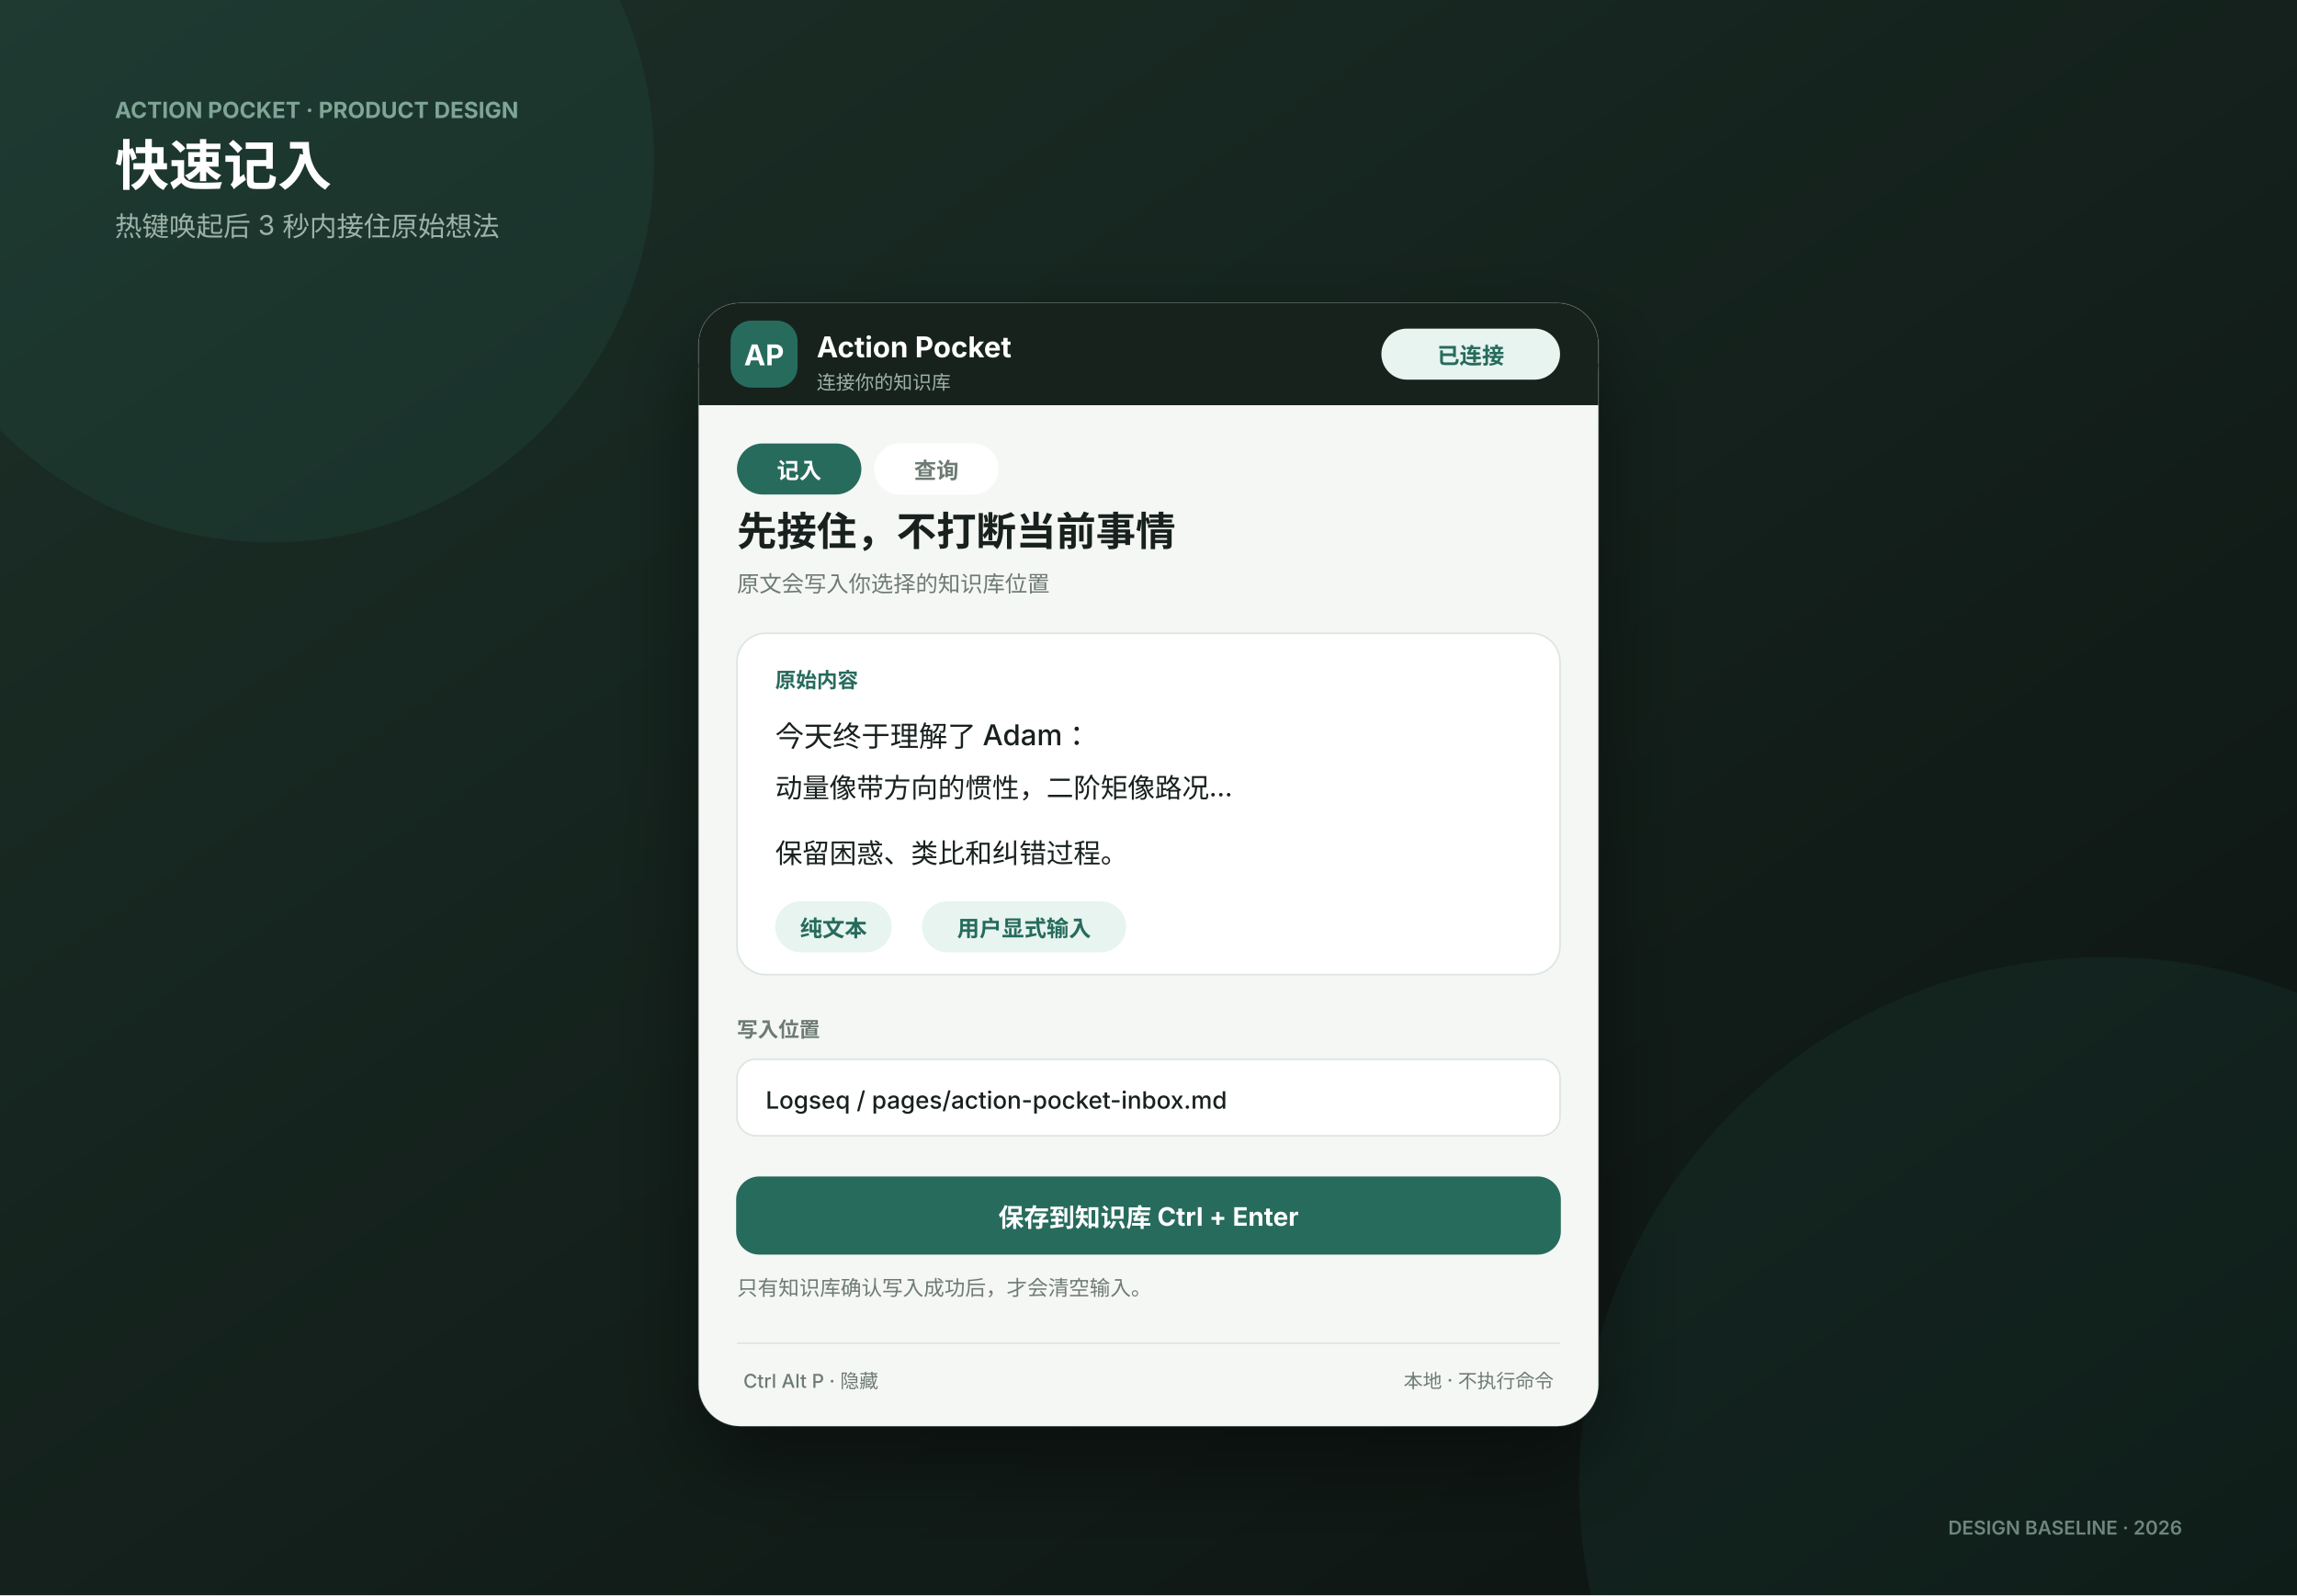
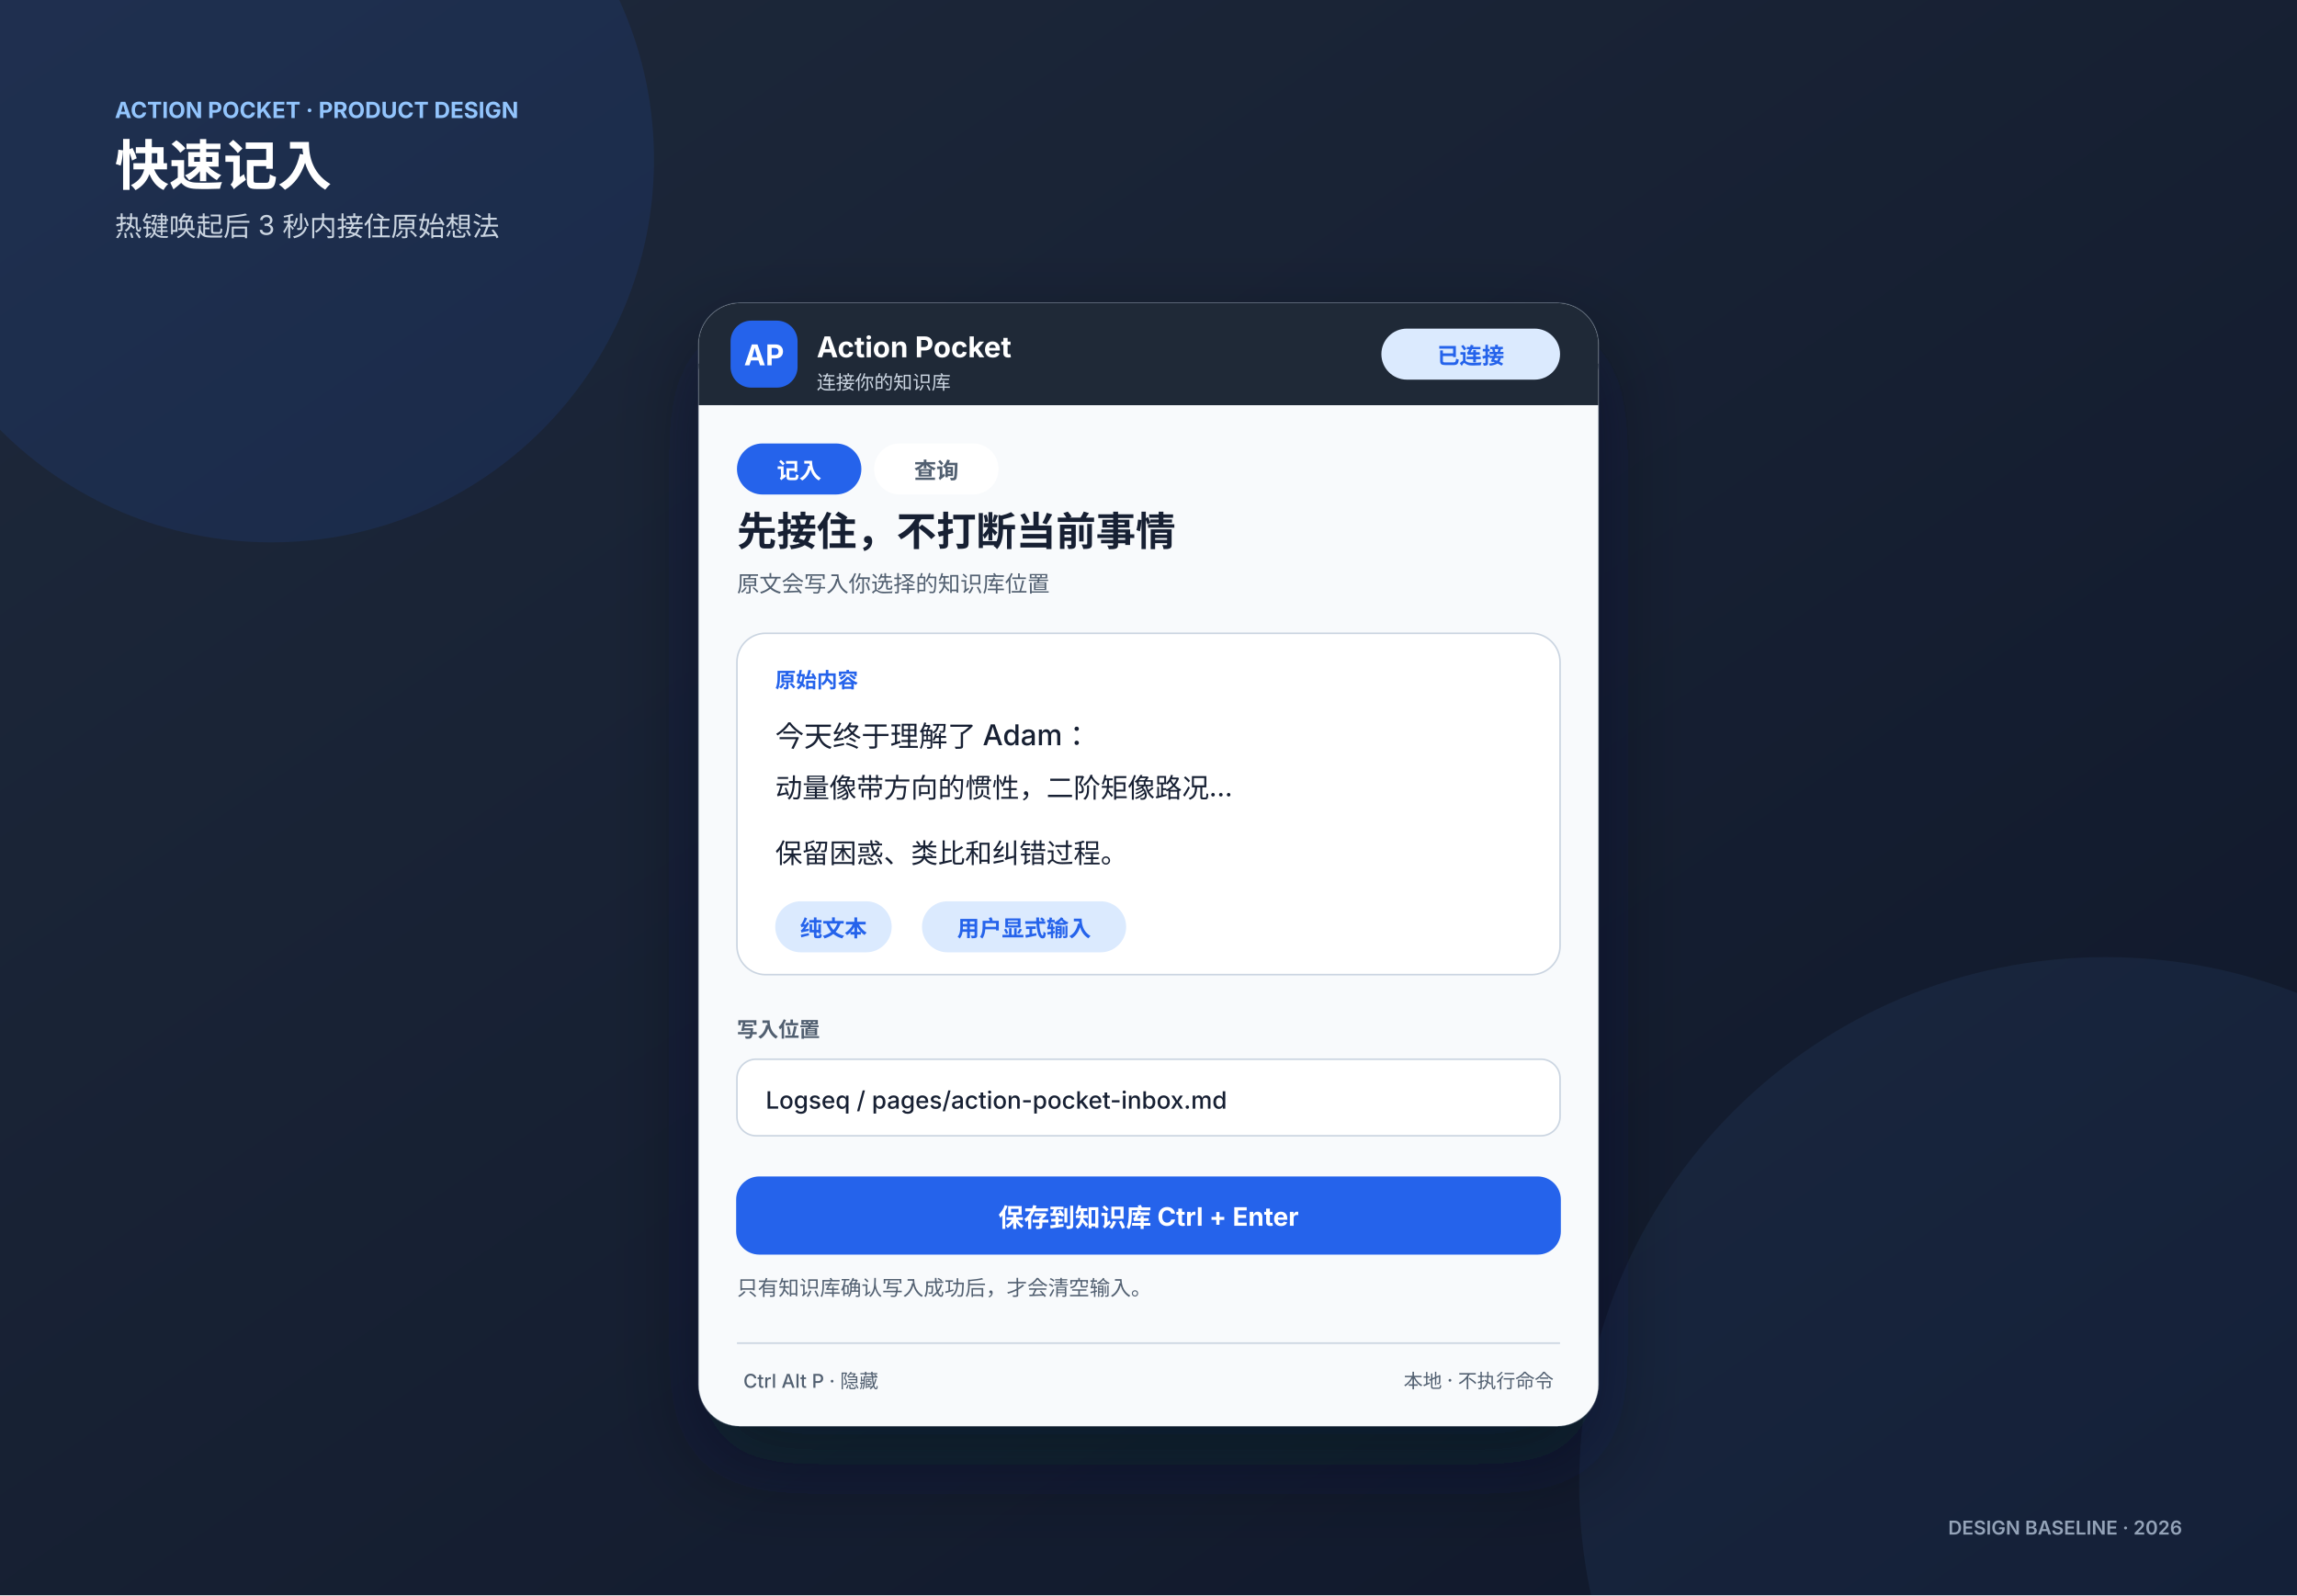
<svg xmlns="http://www.w3.org/2000/svg" width="1440" height="1000" viewBox="0 0 1440 1000">
  <defs>
    <filter id="shadow" x="-30%" y="-30%" width="160%" height="180%">
-       <feDropShadow dx="0" dy="24" stdDeviation="28" flood-color="#020806" flood-opacity=".45" />
+       <feDropShadow dx="0" dy="24" stdDeviation="28" flood-color="#0F172A" flood-opacity=".45" />
    </filter>
    <linearGradient id="glow" x1="0" y1="0" x2="1" y2="1">
-       <stop stop-color="#1C3028" />
-       <stop offset="1" stop-color="#0C1210" />
+       <stop stop-color="#1E293B" />
+       <stop offset="1" stop-color="#0F172A" />
    </linearGradient>
  </defs>
  <rect x="0" y="0" width="1440" height="1000" rx="0" fill="url(#glow)" stroke="none" stroke-width="1" />
-   <circle cx="170" cy="100" r="240" fill="#2E8B75" opacity=".11" />
-   <circle cx="1320" cy="930" r="330" fill="#43B69B" opacity=".07" />
-   <text x="72" y="74" font-family="Inter,Segoe UI,PingFang SC,Microsoft YaHei,sans-serif" font-size="14" font-weight="700" fill="#7FA596" text-anchor="start">ACTION POCKET · PRODUCT DESIGN</text>
+   <circle cx="170" cy="100" r="240" fill="#2563EB" opacity=".11" />
+   <circle cx="1320" cy="930" r="330" fill="#60A5FA" opacity=".07" />
+   <text x="72" y="74" font-family="Inter,Segoe UI,PingFang SC,Microsoft YaHei,sans-serif" font-size="14" font-weight="700" fill="#93C5FD" text-anchor="start">ACTION POCKET · PRODUCT DESIGN</text>
  <text x="72" y="116" font-family="Inter,Segoe UI,PingFang SC,Microsoft YaHei,sans-serif" font-size="34" font-weight="700" fill="#FFFFFF" text-anchor="start">快速记入</text>
-   <text x="72" y="148" font-family="Inter,Segoe UI,PingFang SC,Microsoft YaHei,sans-serif" font-size="17" font-weight="400" fill="#9DB2A9" text-anchor="start">热键唤起后 3 秒内接住原始想法</text>
-   <rect x="438" y="190" width="564" height="704" rx="26" fill="#F5F7F5" stroke="#34483F" stroke-width="1" />
+   <text x="72" y="148" font-family="Inter,Segoe UI,PingFang SC,Microsoft YaHei,sans-serif" font-size="17" font-weight="400" fill="#CBD5E1" text-anchor="start">热键唤起后 3 秒内接住原始想法</text>
+   <rect x="438" y="190" width="564" height="704" rx="26" fill="#F8FAFC" stroke="#475569" stroke-width="1" />
  <g filter="url(#shadow)">
-     <rect x="438" y="190" width="564" height="704" rx="26" fill="#F5F7F5" stroke="none" stroke-width="1" />
+     <rect x="438" y="190" width="564" height="704" rx="26" fill="#F8FAFC" stroke="none" stroke-width="1" />
  </g>
-   <rect x="438" y="190" width="564" height="64" rx="26" fill="#17221D" stroke="none" stroke-width="1" />
-   <rect x="438" y="228" width="564" height="26" rx="0" fill="#17221D" stroke="none" stroke-width="1" />
-   <rect x="458" y="201" width="42" height="42" rx="13" fill="#276B5D" stroke="none" stroke-width="1" />
+   <rect x="438" y="190" width="564" height="64" rx="26" fill="#1F2937" stroke="none" stroke-width="1" />
+   <rect x="438" y="228" width="564" height="26" rx="0" fill="#1F2937" stroke="none" stroke-width="1" />
+   <rect x="458" y="201" width="42" height="42" rx="13" fill="#2563EB" stroke="none" stroke-width="1" />
  <text x="479" y="229" font-family="Inter,Segoe UI,PingFang SC,Microsoft YaHei,sans-serif" font-size="18" font-weight="700" fill="#FFFFFF" text-anchor="middle">AP</text>
  <text x="512" y="224" font-family="Inter,Segoe UI,PingFang SC,Microsoft YaHei,sans-serif" font-size="18" font-weight="700" fill="#FFFFFF" text-anchor="start">Action Pocket</text>
-   <text x="512" y="244" font-family="Inter,Segoe UI,PingFang SC,Microsoft YaHei,sans-serif" font-size="12" font-weight="400" fill="#9DB2A9" text-anchor="start">连接你的知识库</text>
-   <rect x="866" y="206" width="112" height="32" rx="16" fill="#E7F4EF" stroke="none" stroke-width="1" />
-   <text x="922" y="228" font-family="Inter,Segoe UI,PingFang SC,Microsoft YaHei,sans-serif" font-size="14" font-weight="600" fill="#276B5D" text-anchor="middle">已连接</text>
-   <rect x="462" y="278" width="78" height="32" rx="16" fill="#276B5D" stroke="none" stroke-width="1" />
+   <text x="512" y="244" font-family="Inter,Segoe UI,PingFang SC,Microsoft YaHei,sans-serif" font-size="12" font-weight="400" fill="#CBD5E1" text-anchor="start">连接你的知识库</text>
+   <rect x="866" y="206" width="112" height="32" rx="16" fill="#DBEAFE" stroke="none" stroke-width="1" />
+   <text x="922" y="228" font-family="Inter,Segoe UI,PingFang SC,Microsoft YaHei,sans-serif" font-size="14" font-weight="600" fill="#2563EB" text-anchor="middle">已连接</text>
+   <rect x="462" y="278" width="78" height="32" rx="16" fill="#2563EB" stroke="none" stroke-width="1" />
  <text x="501" y="300" font-family="Inter,Segoe UI,PingFang SC,Microsoft YaHei,sans-serif" font-size="14" font-weight="600" fill="#FFFFFF" text-anchor="middle">记入</text>
  <rect x="548" y="278" width="78" height="32" rx="16" fill="#FFFFFF" stroke="none" stroke-width="1" />
-   <text x="587" y="300" font-family="Inter,Segoe UI,PingFang SC,Microsoft YaHei,sans-serif" font-size="14" font-weight="600" fill="#6E7B74" text-anchor="middle">查询</text>
-   <text x="462" y="342" font-family="Inter,Segoe UI,PingFang SC,Microsoft YaHei,sans-serif" font-size="25" font-weight="700" fill="#18211D" text-anchor="start">先接住，不打断当前事情</text>
-   <text x="462" y="371" font-family="Inter,Segoe UI,PingFang SC,Microsoft YaHei,sans-serif" font-size="14" font-weight="400" fill="#6E7B74" text-anchor="start">原文会写入你选择的知识库位置</text>
-   <rect x="462" y="397" width="516" height="214" rx="18" fill="#FFFFFF" stroke="#DDE5E0" stroke-width="1" />
-   <text x="486" y="431" font-family="Inter,Segoe UI,PingFang SC,Microsoft YaHei,sans-serif" font-size="13" font-weight="650" fill="#276B5D" text-anchor="start">原始内容</text>
-   <text x="486" y="468" font-family="Inter,Segoe UI,PingFang SC,Microsoft YaHei,sans-serif" font-size="18" font-weight="500" fill="#18211D" text-anchor="start">今天终于理解了 Adam：</text>
-   <text x="486" y="500" font-family="Inter,Segoe UI,PingFang SC,Microsoft YaHei,sans-serif" font-size="17" font-weight="400" fill="#18211D" text-anchor="start">动量像带方向的惯性，二阶矩像路况…</text>
-   <text x="486" y="541" font-family="Inter,Segoe UI,PingFang SC,Microsoft YaHei,sans-serif" font-size="17" font-weight="400" fill="#18211D" text-anchor="start">保留困惑、类比和纠错过程。</text>
-   <rect x="486" y="565" width="73" height="32" rx="16" fill="#E7F4EF" stroke="none" stroke-width="1" />
-   <text x="522.5" y="587" font-family="Inter,Segoe UI,PingFang SC,Microsoft YaHei,sans-serif" font-size="14" font-weight="600" fill="#276B5D" text-anchor="middle">纯文本</text>
-   <rect x="578" y="565" width="128" height="32" rx="16" fill="#E7F4EF" stroke="none" stroke-width="1" />
-   <text x="642" y="587" font-family="Inter,Segoe UI,PingFang SC,Microsoft YaHei,sans-serif" font-size="14" font-weight="600" fill="#276B5D" text-anchor="middle">用户显式输入</text>
-   <text x="462" y="650" font-family="Inter,Segoe UI,PingFang SC,Microsoft YaHei,sans-serif" font-size="13" font-weight="600" fill="#6E7B74" text-anchor="start">写入位置</text>
-   <rect x="462" y="664" width="516" height="48" rx="12" fill="#FFFFFF" stroke="#DDE5E0" stroke-width="1" />
-   <text x="480" y="695" font-family="Inter,Segoe UI,PingFang SC,Microsoft YaHei,sans-serif" font-size="15" font-weight="500" fill="#18211D" text-anchor="start">Logseq / pages/action-pocket-inbox.md</text>
-   <rect x="462" y="738" width="516" height="48" rx="14" fill="#276B5D" stroke="#276B5D" stroke-width="1" />
+   <text x="587" y="300" font-family="Inter,Segoe UI,PingFang SC,Microsoft YaHei,sans-serif" font-size="14" font-weight="600" fill="#526071" text-anchor="middle">查询</text>
+   <text x="462" y="342" font-family="Inter,Segoe UI,PingFang SC,Microsoft YaHei,sans-serif" font-size="25" font-weight="700" fill="#172033" text-anchor="start">先接住，不打断当前事情</text>
+   <text x="462" y="371" font-family="Inter,Segoe UI,PingFang SC,Microsoft YaHei,sans-serif" font-size="14" font-weight="400" fill="#526071" text-anchor="start">原文会写入你选择的知识库位置</text>
+   <rect x="462" y="397" width="516" height="214" rx="18" fill="#FFFFFF" stroke="#CBD5E1" stroke-width="1" />
+   <text x="486" y="431" font-family="Inter,Segoe UI,PingFang SC,Microsoft YaHei,sans-serif" font-size="13" font-weight="650" fill="#2563EB" text-anchor="start">原始内容</text>
+   <text x="486" y="468" font-family="Inter,Segoe UI,PingFang SC,Microsoft YaHei,sans-serif" font-size="18" font-weight="500" fill="#172033" text-anchor="start">今天终于理解了 Adam：</text>
+   <text x="486" y="500" font-family="Inter,Segoe UI,PingFang SC,Microsoft YaHei,sans-serif" font-size="17" font-weight="400" fill="#172033" text-anchor="start">动量像带方向的惯性，二阶矩像路况…</text>
+   <text x="486" y="541" font-family="Inter,Segoe UI,PingFang SC,Microsoft YaHei,sans-serif" font-size="17" font-weight="400" fill="#172033" text-anchor="start">保留困惑、类比和纠错过程。</text>
+   <rect x="486" y="565" width="73" height="32" rx="16" fill="#DBEAFE" stroke="none" stroke-width="1" />
+   <text x="522.5" y="587" font-family="Inter,Segoe UI,PingFang SC,Microsoft YaHei,sans-serif" font-size="14" font-weight="600" fill="#2563EB" text-anchor="middle">纯文本</text>
+   <rect x="578" y="565" width="128" height="32" rx="16" fill="#DBEAFE" stroke="none" stroke-width="1" />
+   <text x="642" y="587" font-family="Inter,Segoe UI,PingFang SC,Microsoft YaHei,sans-serif" font-size="14" font-weight="600" fill="#2563EB" text-anchor="middle">用户显式输入</text>
+   <text x="462" y="650" font-family="Inter,Segoe UI,PingFang SC,Microsoft YaHei,sans-serif" font-size="13" font-weight="600" fill="#526071" text-anchor="start">写入位置</text>
+   <rect x="462" y="664" width="516" height="48" rx="12" fill="#FFFFFF" stroke="#CBD5E1" stroke-width="1" />
+   <text x="480" y="695" font-family="Inter,Segoe UI,PingFang SC,Microsoft YaHei,sans-serif" font-size="15" font-weight="500" fill="#172033" text-anchor="start">Logseq / pages/action-pocket-inbox.md</text>
+   <rect x="462" y="738" width="516" height="48" rx="14" fill="#2563EB" stroke="#2563EB" stroke-width="1" />
  <text x="720" y="769" font-family="Inter,Segoe UI,PingFang SC,Microsoft YaHei,sans-serif" font-size="16" font-weight="650" fill="#FFFFFF" text-anchor="middle">保存到知识库   Ctrl + Enter</text>
-   <text x="462" y="812" font-family="Inter,Segoe UI,PingFang SC,Microsoft YaHei,sans-serif" font-size="13" font-weight="400" fill="#6E7B74" text-anchor="start">只有知识库确认写入成功后，才会清空输入。</text>
-   <line x1="462" y1="842" x2="978" y2="842" stroke="#DDE5E0" stroke-width="1" />
-   <text x="466" y="870" font-family="Inter,Segoe UI,PingFang SC,Microsoft YaHei,sans-serif" font-size="12" font-weight="500" fill="#6E7B74" text-anchor="start">Ctrl  Alt  P · 隐藏</text>
-   <text x="974" y="870" font-family="Inter,Segoe UI,PingFang SC,Microsoft YaHei,sans-serif" font-size="12" font-weight="500" fill="#6E7B74" text-anchor="end">本地 · 不执行命令</text>
-   <text x="1368" y="962" font-family="Inter,Segoe UI,PingFang SC,Microsoft YaHei,sans-serif" font-size="12" font-weight="600" fill="#6F867C" text-anchor="end">DESIGN BASELINE · 2026</text>
+   <text x="462" y="812" font-family="Inter,Segoe UI,PingFang SC,Microsoft YaHei,sans-serif" font-size="13" font-weight="400" fill="#526071" text-anchor="start">只有知识库确认写入成功后，才会清空输入。</text>
+   <line x1="462" y1="842" x2="978" y2="842" stroke="#CBD5E1" stroke-width="1" />
+   <text x="466" y="870" font-family="Inter,Segoe UI,PingFang SC,Microsoft YaHei,sans-serif" font-size="12" font-weight="500" fill="#526071" text-anchor="start">Ctrl  Alt  P · 隐藏</text>
+   <text x="974" y="870" font-family="Inter,Segoe UI,PingFang SC,Microsoft YaHei,sans-serif" font-size="12" font-weight="500" fill="#526071" text-anchor="end">本地 · 不执行命令</text>
+   <text x="1368" y="962" font-family="Inter,Segoe UI,PingFang SC,Microsoft YaHei,sans-serif" font-size="12" font-weight="600" fill="#94A3B8" text-anchor="end">DESIGN BASELINE · 2026</text>
</svg>
